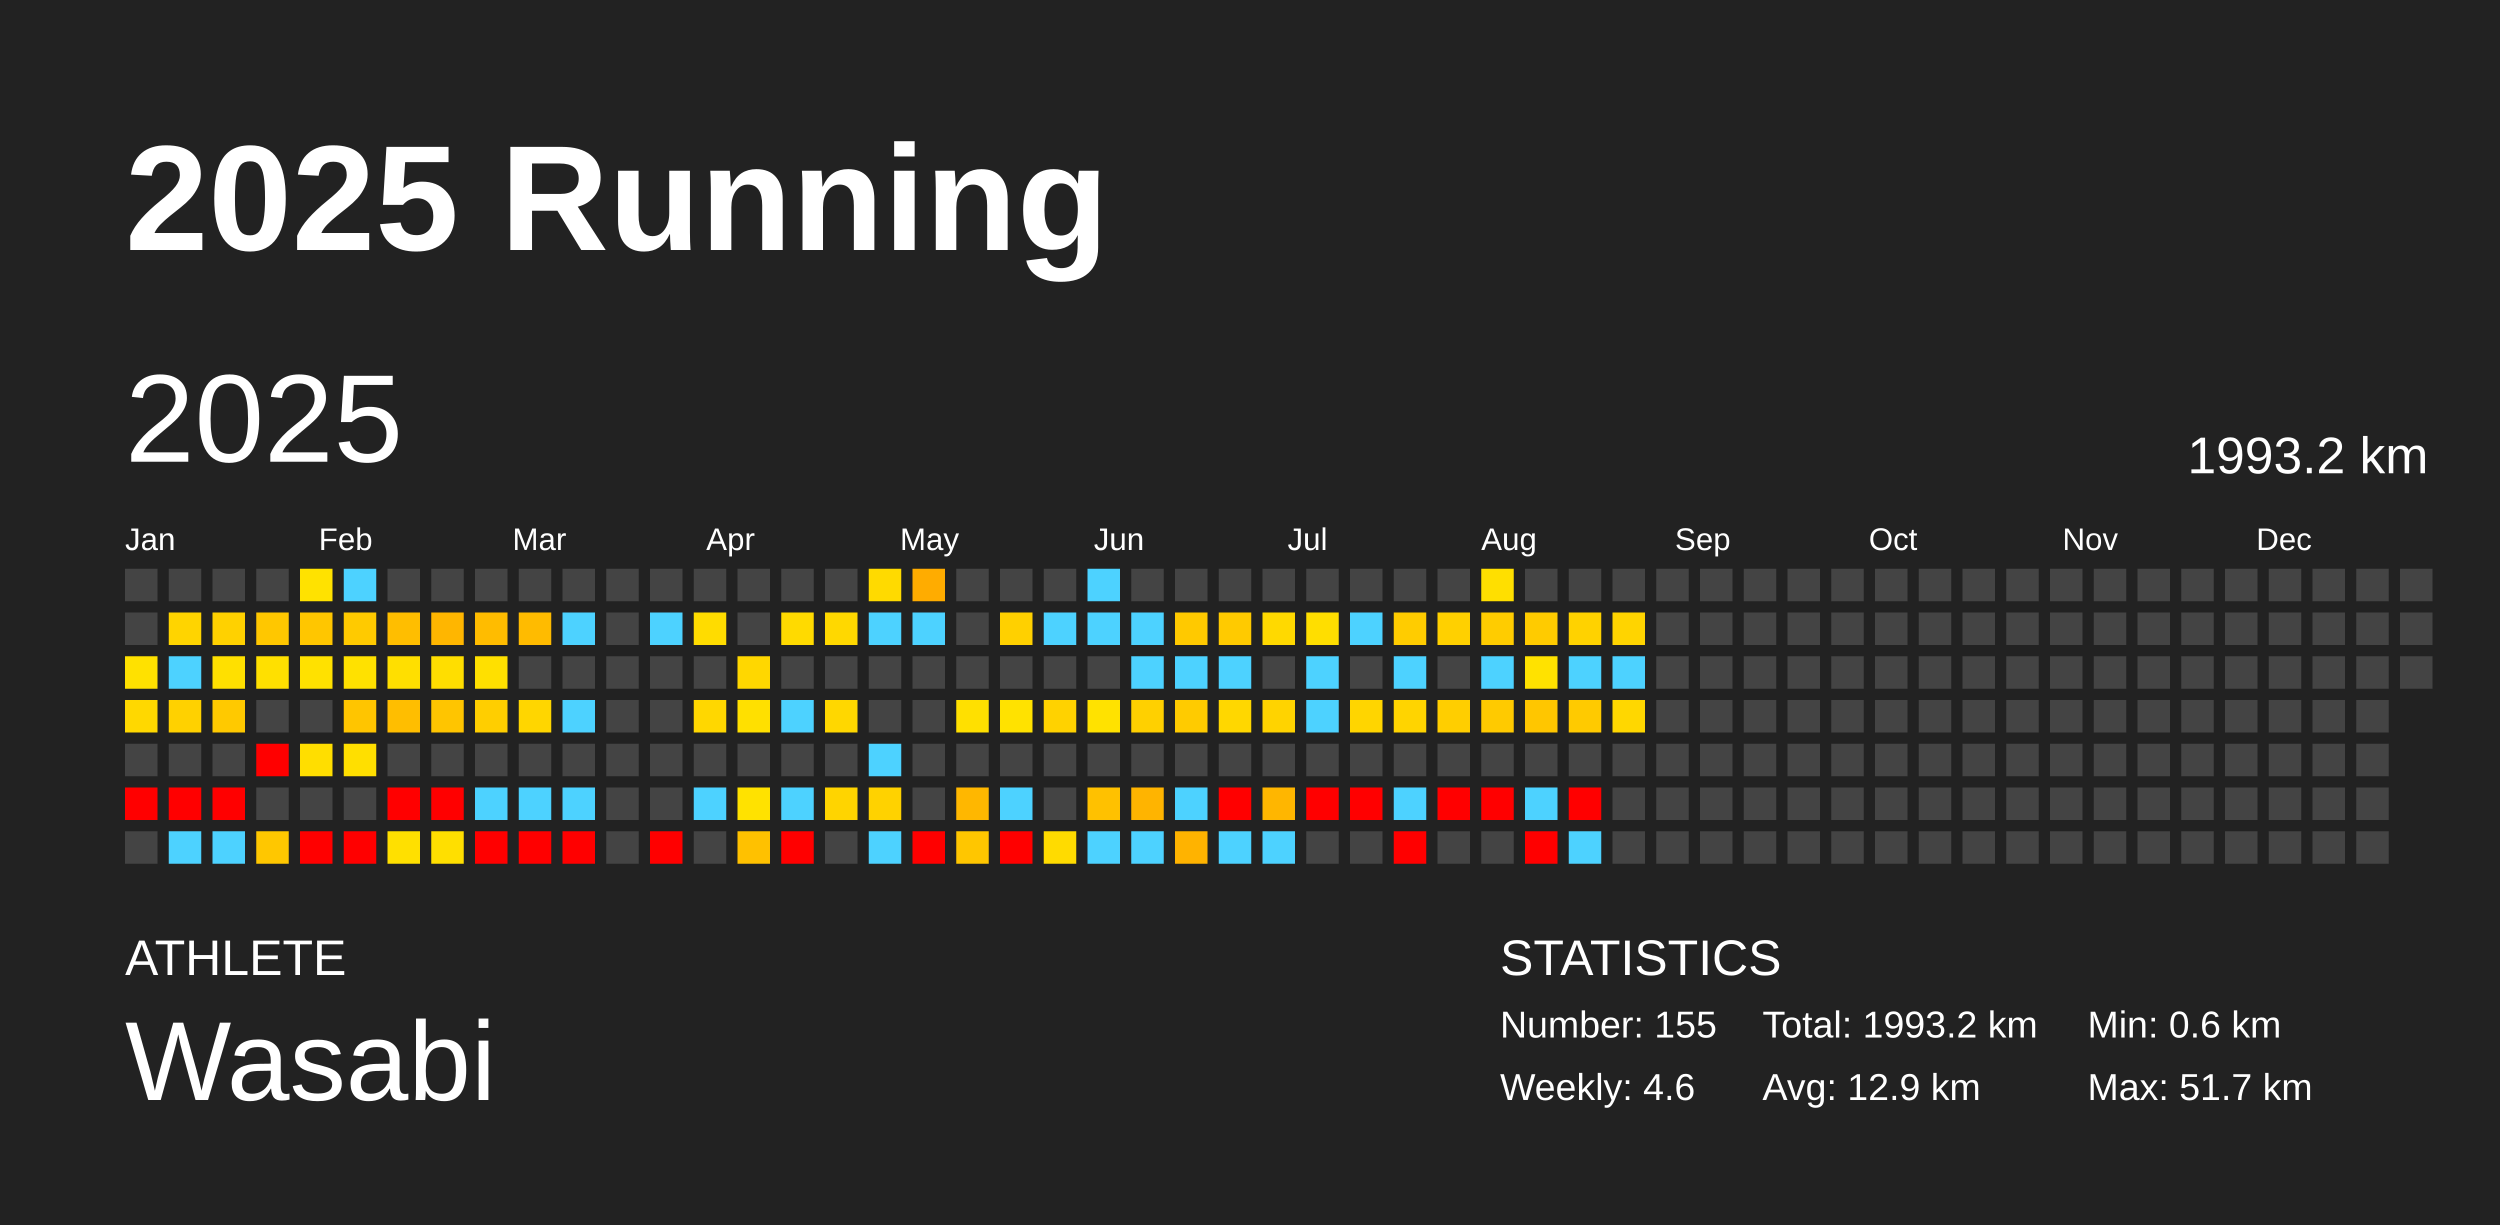
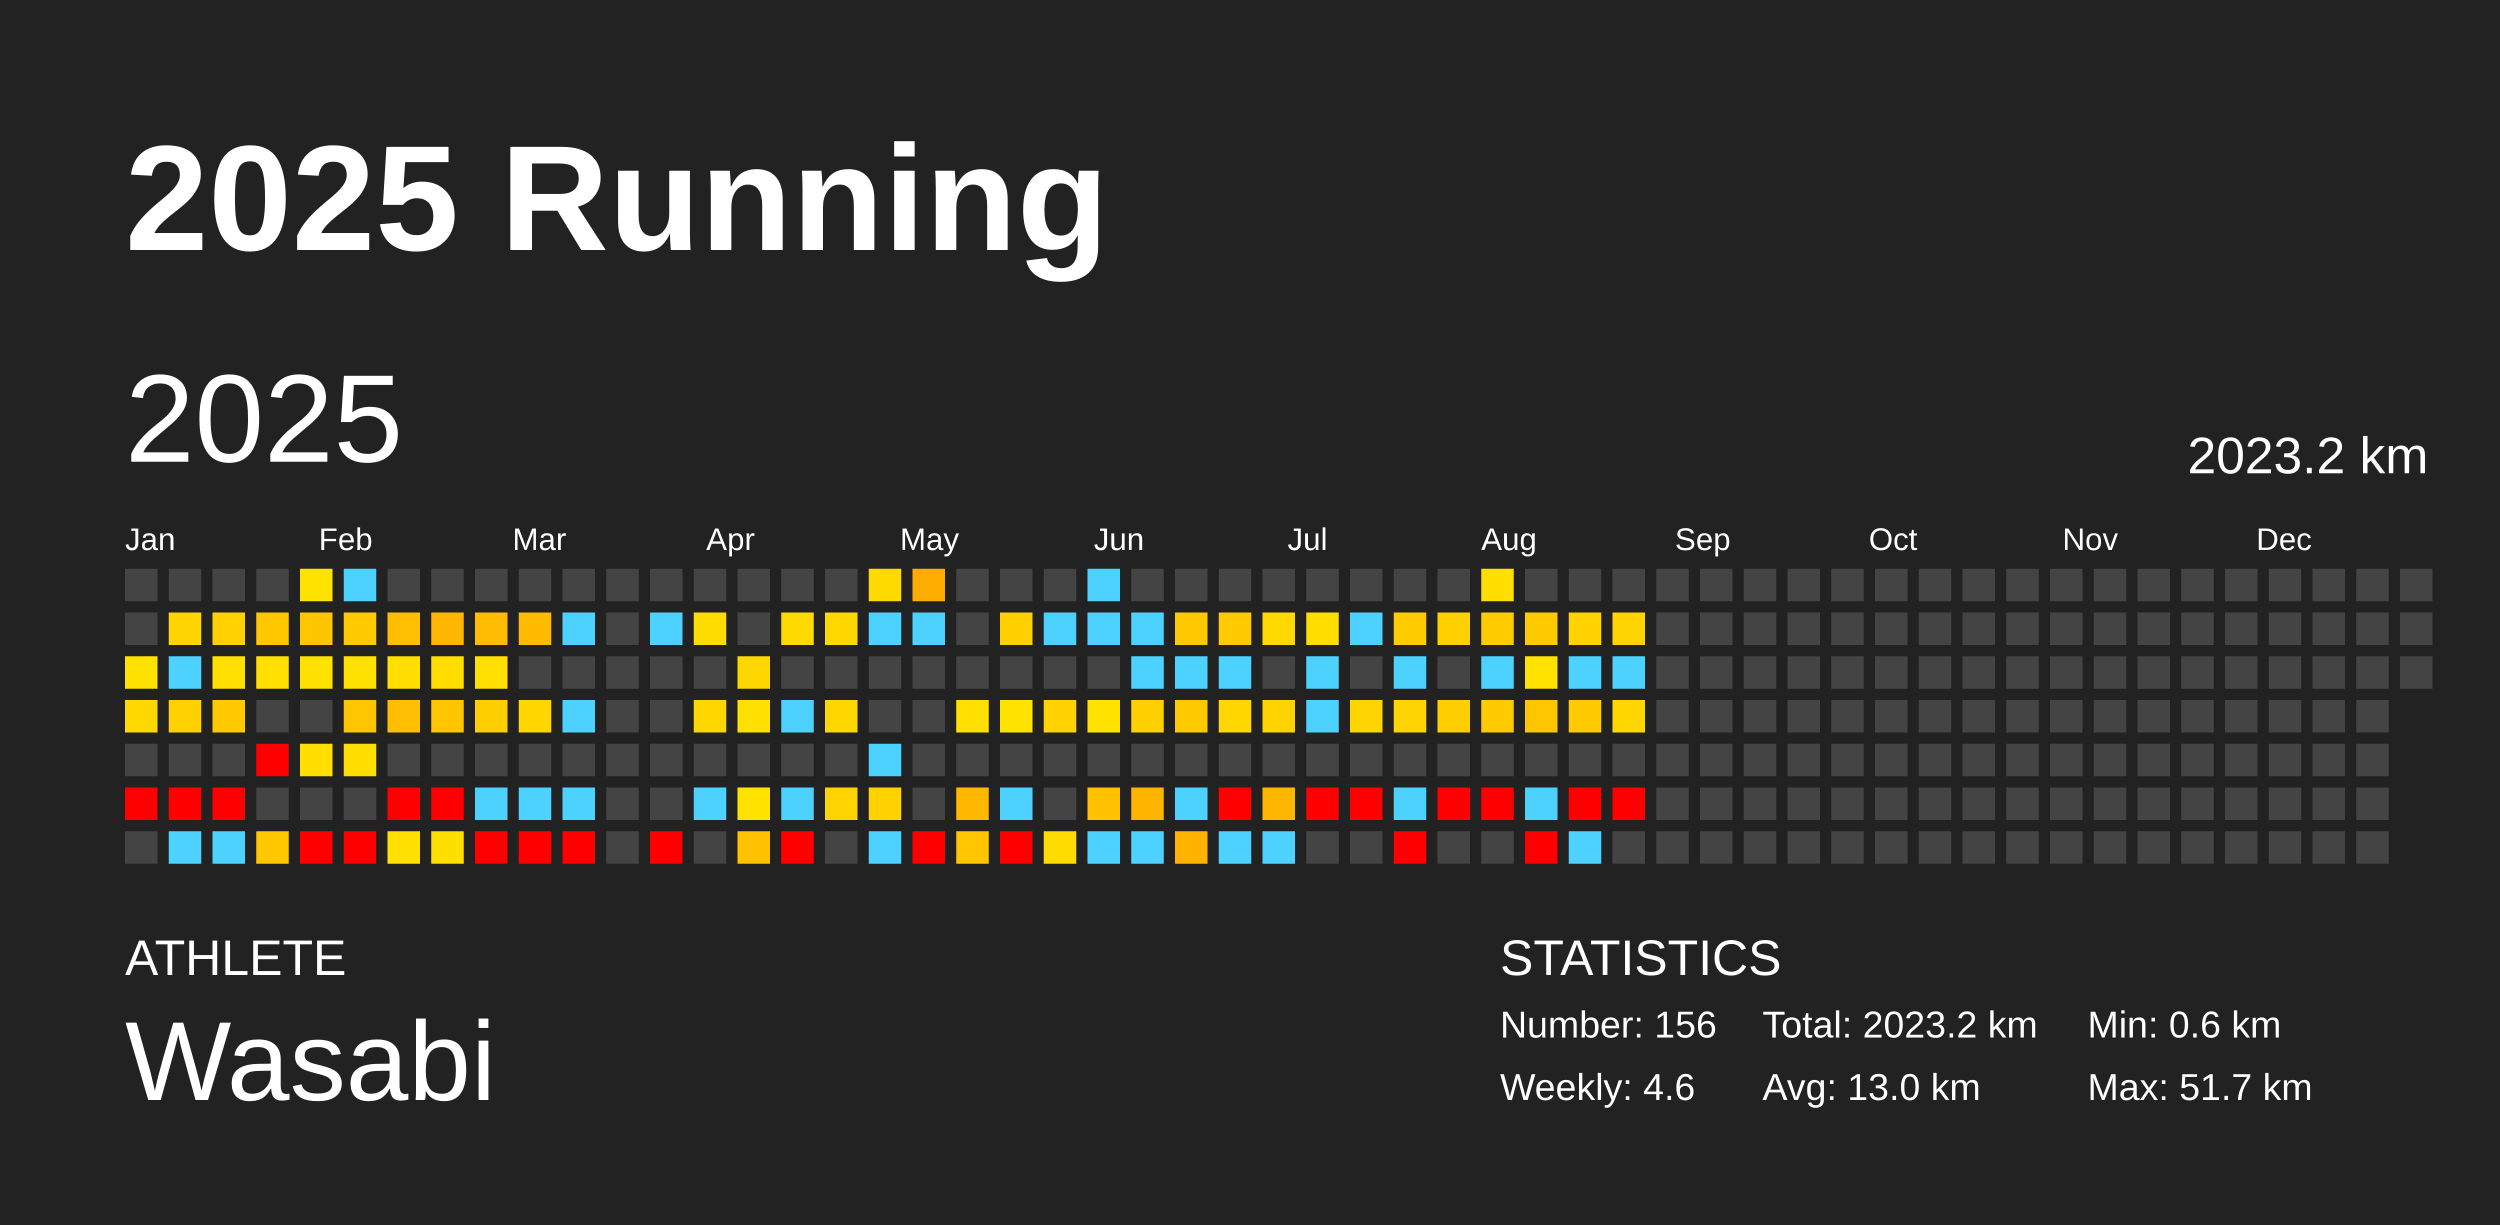
<svg xmlns="http://www.w3.org/2000/svg" baseProfile="full" height="98mm" version="1.1" viewBox="0,0,200,98" width="200mm">
  <defs />
  <rect fill="#222222" height="98" width="200" x="0" y="0" />
  <text fill="#FFFFFF" style="font-size:12px; font-family:Arial; font-weight:bold;" x="10" y="20">2025 Running</text>
  <text fill="#FFFFFF" style="font-size:4px; font-family:Arial" x="10" y="78">ATHLETE</text>
  <text fill="#FFFFFF" style="font-size:9px; font-family:Arial" x="10" y="88">Wasabi</text>
  <text fill="#FFFFFF" style="font-size:4px; font-family:Arial" x="120" y="78">STATISTICS</text>
-   <text fill="#FFFFFF" style="font-size:3px; font-family:Arial" x="120" y="83">Number: 155</text>
+   <text fill="#FFFFFF" style="font-size:3px; font-family:Arial" x="120" y="83">Number: 156</text>
  <text fill="#FFFFFF" style="font-size:3px; font-family:Arial" x="120" y="88">Weekly: 4.6</text>
-   <text fill="#FFFFFF" style="font-size:3px; font-family:Arial" x="141" y="83">Total: 1993.2 km</text>
-   <text fill="#FFFFFF" style="font-size:3px; font-family:Arial" x="141" y="88">Avg: 12.9 km</text>
+   <text fill="#FFFFFF" style="font-size:3px; font-family:Arial" x="141" y="83">Total: 2023.2 km</text>
+   <text fill="#FFFFFF" style="font-size:3px; font-family:Arial" x="141" y="88">Avg: 13.0 km</text>
  <text fill="#FFFFFF" style="font-size:3px; font-family:Arial" x="167" y="83">Min: 0.6 km</text>
  <text fill="#FFFFFF" style="font-size:3px; font-family:Arial" x="167" y="88">Max: 51.7 km</text>
  <text dominant-baseline="hanging" fill="#FFFFFF" style="font-size:10.0px; font-family:Arial;" x="10" y="30">2025</text>
-   <text dominant-baseline="hanging" fill="#FFFFFF" style="font-size:4.125px; font-family:Arial;" x="175" y="35">1993.2 km</text>
+   <text dominant-baseline="hanging" fill="#FFFFFF" style="font-size:4.125px; font-family:Arial;" x="175" y="35">2023.2 km</text>
  <text fill="#FFFFFF" style="font-size:2.5px; font-family:Arial" x="10.0" y="44">Jan</text>
  <text fill="#FFFFFF" style="font-size:2.5px; font-family:Arial" x="25.5" y="44">Feb</text>
  <text fill="#FFFFFF" style="font-size:2.5px; font-family:Arial" x="41.0" y="44">Mar</text>
  <text fill="#FFFFFF" style="font-size:2.5px; font-family:Arial" x="56.5" y="44">Apr</text>
  <text fill="#FFFFFF" style="font-size:2.5px; font-family:Arial" x="72.0" y="44">May</text>
  <text fill="#FFFFFF" style="font-size:2.5px; font-family:Arial" x="87.5" y="44">Jun</text>
  <text fill="#FFFFFF" style="font-size:2.5px; font-family:Arial" x="103.0" y="44">Jul</text>
  <text fill="#FFFFFF" style="font-size:2.5px; font-family:Arial" x="118.5" y="44">Aug</text>
  <text fill="#FFFFFF" style="font-size:2.5px; font-family:Arial" x="134.0" y="44">Sep</text>
  <text fill="#FFFFFF" style="font-size:2.5px; font-family:Arial" x="149.5" y="44">Oct</text>
  <text fill="#FFFFFF" style="font-size:2.5px; font-family:Arial" x="165.0" y="44">Nov</text>
  <text fill="#FFFFFF" style="font-size:2.5px; font-family:Arial" x="180.5" y="44">Dec</text>
  <rect fill="#444444" height="2.6" width="2.6" x="10.0" y="45.5" />
  <rect fill="#444444" height="2.6" width="2.6" x="10.0" y="49.0" />
  <rect fill="#ffe100" height="2.6" width="2.6" x="10.0" y="52.5" />
  <rect fill="#ffd800" height="2.6" width="2.6" x="10.0" y="56.0" />
  <rect fill="#444444" height="2.6" width="2.6" x="10.0" y="59.5" />
  <rect fill="red" height="2.6" width="2.6" x="10.0" y="63.0" />
  <rect fill="#444444" height="2.6" width="2.6" x="10.0" y="66.5" />
  <rect fill="#444444" height="2.6" width="2.6" x="13.5" y="45.5" />
  <rect fill="#ffd400" height="2.6" width="2.6" x="13.5" y="49.0" />
  <rect fill="#4dd2ff" height="2.6" width="2.6" x="13.5" y="52.5" />
  <rect fill="#ffd100" height="2.6" width="2.6" x="13.5" y="56.0" />
  <rect fill="#444444" height="2.6" width="2.6" x="13.5" y="59.5" />
  <rect fill="red" height="2.6" width="2.6" x="13.5" y="63.0" />
  <rect fill="#4dd2ff" height="2.6" width="2.6" x="13.5" y="66.5" />
  <rect fill="#444444" height="2.6" width="2.6" x="17.0" y="45.5" />
  <rect fill="#ffd100" height="2.6" width="2.6" x="17.0" y="49.0" />
  <rect fill="#ffe000" height="2.6" width="2.6" x="17.0" y="52.5" />
  <rect fill="#ffc900" height="2.6" width="2.6" x="17.0" y="56.0" />
  <rect fill="#444444" height="2.6" width="2.6" x="17.0" y="59.5" />
  <rect fill="red" height="2.6" width="2.6" x="17.0" y="63.0" />
  <rect fill="#4dd2ff" height="2.6" width="2.6" x="17.0" y="66.5" />
  <rect fill="#444444" height="2.6" width="2.6" x="20.5" y="45.5" />
  <rect fill="#ffc700" height="2.6" width="2.6" x="20.5" y="49.0" />
  <rect fill="#ffe000" height="2.6" width="2.6" x="20.5" y="52.5" />
  <rect fill="#444444" height="2.6" width="2.6" x="20.5" y="56.0" />
  <rect fill="red" height="2.6" width="2.6" x="20.5" y="59.5" />
  <rect fill="#444444" height="2.6" width="2.6" x="20.5" y="63.0" />
  <rect fill="#ffc700" height="2.6" width="2.6" x="20.5" y="66.5" />
  <rect fill="#ffe200" height="2.6" width="2.6" x="24.0" y="45.5" />
  <rect fill="#ffc600" height="2.6" width="2.6" x="24.0" y="49.0" />
  <rect fill="#ffe100" height="2.6" width="2.6" x="24.0" y="52.5" />
  <rect fill="#444444" height="2.6" width="2.6" x="24.0" y="56.0" />
  <rect fill="#ffde00" height="2.6" width="2.6" x="24.0" y="59.5" />
  <rect fill="#444444" height="2.6" width="2.6" x="24.0" y="63.0" />
  <rect fill="red" height="2.6" width="2.6" x="24.0" y="66.5" />
  <rect fill="#4dd2ff" height="2.6" width="2.6" x="27.5" y="45.5" />
  <rect fill="#ffca00" height="2.6" width="2.6" x="27.5" y="49.0" />
  <rect fill="#ffe100" height="2.6" width="2.6" x="27.5" y="52.5" />
  <rect fill="#ffc500" height="2.6" width="2.6" x="27.5" y="56.0" />
  <rect fill="#ffdf00" height="2.6" width="2.6" x="27.5" y="59.5" />
  <rect fill="#444444" height="2.6" width="2.6" x="27.5" y="63.0" />
  <rect fill="red" height="2.6" width="2.6" x="27.5" y="66.5" />
  <rect fill="#444444" height="2.6" width="2.6" x="31.0" y="45.5" />
  <rect fill="#ffbe00" height="2.6" width="2.6" x="31.0" y="49.0" />
  <rect fill="#ffdf00" height="2.6" width="2.6" x="31.0" y="52.5" />
  <rect fill="#ffbe00" height="2.6" width="2.6" x="31.0" y="56.0" />
  <rect fill="#444444" height="2.6" width="2.6" x="31.0" y="59.5" />
  <rect fill="red" height="2.6" width="2.6" x="31.0" y="63.0" />
  <rect fill="#ffe000" height="2.6" width="2.6" x="31.0" y="66.5" />
  <rect fill="#444444" height="2.6" width="2.6" x="34.5" y="45.5" />
  <rect fill="#ffb600" height="2.6" width="2.6" x="34.5" y="49.0" />
  <rect fill="#ffde00" height="2.6" width="2.6" x="34.5" y="52.5" />
  <rect fill="#ffc500" height="2.6" width="2.6" x="34.5" y="56.0" />
  <rect fill="#444444" height="2.6" width="2.6" x="34.5" y="59.5" />
  <rect fill="red" height="2.6" width="2.6" x="34.5" y="63.0" />
  <rect fill="#ffdf00" height="2.6" width="2.6" x="34.5" y="66.5" />
  <rect fill="#444444" height="2.6" width="2.6" x="38.0" y="45.5" />
  <rect fill="#ffbc00" height="2.6" width="2.6" x="38.0" y="49.0" />
  <rect fill="#ffe000" height="2.6" width="2.6" x="38.0" y="52.5" />
  <rect fill="#ffce00" height="2.6" width="2.6" x="38.0" y="56.0" />
  <rect fill="#444444" height="2.6" width="2.6" x="38.0" y="59.5" />
  <rect fill="#4dd2ff" height="2.6" width="2.6" x="38.0" y="63.0" />
  <rect fill="red" height="2.6" width="2.6" x="38.0" y="66.5" />
  <rect fill="#444444" height="2.6" width="2.6" x="41.5" y="45.5" />
  <rect fill="#ffbb00" height="2.6" width="2.6" x="41.5" y="49.0" />
  <rect fill="#444444" height="2.6" width="2.6" x="41.5" y="52.5" />
  <rect fill="#ffd600" height="2.6" width="2.6" x="41.5" y="56.0" />
  <rect fill="#444444" height="2.6" width="2.6" x="41.5" y="59.5" />
  <rect fill="#4dd2ff" height="2.6" width="2.6" x="41.5" y="63.0" />
  <rect fill="red" height="2.6" width="2.6" x="41.5" y="66.5" />
  <rect fill="#444444" height="2.6" width="2.6" x="45.0" y="45.5" />
  <rect fill="#4dd2ff" height="2.6" width="2.6" x="45.0" y="49.0" />
  <rect fill="#444444" height="2.6" width="2.6" x="45.0" y="52.5" />
  <rect fill="#4dd2ff" height="2.6" width="2.6" x="45.0" y="56.0" />
  <rect fill="#444444" height="2.6" width="2.6" x="45.0" y="59.5" />
  <rect fill="#4dd2ff" height="2.6" width="2.6" x="45.0" y="63.0" />
  <rect fill="red" height="2.6" width="2.6" x="45.0" y="66.5" />
  <rect fill="#444444" height="2.6" width="2.6" x="48.5" y="45.5" />
  <rect fill="#444444" height="2.6" width="2.6" x="48.5" y="49.0" />
  <rect fill="#444444" height="2.6" width="2.6" x="48.5" y="52.5" />
  <rect fill="#444444" height="2.6" width="2.6" x="48.5" y="56.0" />
  <rect fill="#444444" height="2.6" width="2.6" x="48.5" y="59.5" />
  <rect fill="#444444" height="2.6" width="2.6" x="48.5" y="63.0" />
  <rect fill="#444444" height="2.6" width="2.6" x="48.5" y="66.5" />
  <rect fill="#444444" height="2.6" width="2.6" x="52.0" y="45.5" />
  <rect fill="#4dd2ff" height="2.6" width="2.6" x="52.0" y="49.0" />
  <rect fill="#444444" height="2.6" width="2.6" x="52.0" y="52.5" />
  <rect fill="#444444" height="2.6" width="2.6" x="52.0" y="56.0" />
  <rect fill="#444444" height="2.6" width="2.6" x="52.0" y="59.5" />
  <rect fill="#444444" height="2.6" width="2.6" x="52.0" y="63.0" />
  <rect fill="red" height="2.6" width="2.6" x="52.0" y="66.5" />
  <rect fill="#444444" height="2.6" width="2.6" x="55.5" y="45.5" />
  <rect fill="#ffdc00" height="2.6" width="2.6" x="55.5" y="49.0" />
  <rect fill="#444444" height="2.6" width="2.6" x="55.5" y="52.5" />
  <rect fill="#ffd700" height="2.6" width="2.6" x="55.5" y="56.0" />
  <rect fill="#444444" height="2.6" width="2.6" x="55.5" y="59.5" />
  <rect fill="#4dd2ff" height="2.6" width="2.6" x="55.5" y="63.0" />
  <rect fill="#444444" height="2.6" width="2.6" x="55.5" y="66.5" />
  <rect fill="#444444" height="2.6" width="2.6" x="59.0" y="45.5" />
  <rect fill="#444444" height="2.6" width="2.6" x="59.0" y="49.0" />
  <rect fill="#ffd700" height="2.6" width="2.6" x="59.0" y="52.5" />
  <rect fill="#ffe000" height="2.6" width="2.6" x="59.0" y="56.0" />
  <rect fill="#444444" height="2.6" width="2.6" x="59.0" y="59.5" />
  <rect fill="#ffe200" height="2.6" width="2.6" x="59.0" y="63.0" />
  <rect fill="#ffc100" height="2.6" width="2.6" x="59.0" y="66.5" />
  <rect fill="#444444" height="2.6" width="2.6" x="62.5" y="45.5" />
  <rect fill="#ffda00" height="2.6" width="2.6" x="62.5" y="49.0" />
  <rect fill="#444444" height="2.6" width="2.6" x="62.5" y="52.5" />
  <rect fill="#4dd2ff" height="2.6" width="2.6" x="62.5" y="56.0" />
  <rect fill="#444444" height="2.6" width="2.6" x="62.5" y="59.5" />
  <rect fill="#4dd2ff" height="2.6" width="2.6" x="62.5" y="63.0" />
  <rect fill="red" height="2.6" width="2.6" x="62.5" y="66.5" />
  <rect fill="#444444" height="2.6" width="2.6" x="66.0" y="45.5" />
  <rect fill="#ffd800" height="2.6" width="2.6" x="66.0" y="49.0" />
  <rect fill="#444444" height="2.6" width="2.6" x="66.0" y="52.5" />
  <rect fill="#ffd700" height="2.6" width="2.6" x="66.0" y="56.0" />
  <rect fill="#444444" height="2.6" width="2.6" x="66.0" y="59.5" />
  <rect fill="#ffd400" height="2.6" width="2.6" x="66.0" y="63.0" />
  <rect fill="#444444" height="2.6" width="2.6" x="66.0" y="66.5" />
  <rect fill="#ffda00" height="2.6" width="2.6" x="69.5" y="45.5" />
  <rect fill="#4dd2ff" height="2.6" width="2.6" x="69.5" y="49.0" />
  <rect fill="#444444" height="2.6" width="2.6" x="69.5" y="52.5" />
  <rect fill="#444444" height="2.6" width="2.6" x="69.5" y="56.0" />
  <rect fill="#4dd2ff" height="2.6" width="2.6" x="69.5" y="59.5" />
  <rect fill="#ffd200" height="2.6" width="2.6" x="69.5" y="63.0" />
  <rect fill="#4dd2ff" height="2.6" width="2.6" x="69.5" y="66.5" />
  <rect fill="#ffac00" height="2.6" width="2.6" x="73.0" y="45.5" />
  <rect fill="#4dd2ff" height="2.6" width="2.6" x="73.0" y="49.0" />
  <rect fill="#444444" height="2.6" width="2.6" x="73.0" y="52.5" />
  <rect fill="#444444" height="2.6" width="2.6" x="73.0" y="56.0" />
  <rect fill="#444444" height="2.6" width="2.6" x="73.0" y="59.5" />
  <rect fill="#444444" height="2.6" width="2.6" x="73.0" y="63.0" />
  <rect fill="red" height="2.6" width="2.6" x="73.0" y="66.5" />
  <rect fill="#444444" height="2.6" width="2.6" x="76.5" y="45.5" />
  <rect fill="#444444" height="2.6" width="2.6" x="76.5" y="49.0" />
  <rect fill="#444444" height="2.6" width="2.6" x="76.5" y="52.5" />
  <rect fill="#ffe000" height="2.6" width="2.6" x="76.5" y="56.0" />
  <rect fill="#444444" height="2.6" width="2.6" x="76.5" y="59.5" />
  <rect fill="#ffb700" height="2.6" width="2.6" x="76.5" y="63.0" />
  <rect fill="#ffc600" height="2.6" width="2.6" x="76.5" y="66.5" />
  <rect fill="#444444" height="2.6" width="2.6" x="80.0" y="45.5" />
  <rect fill="#ffd000" height="2.6" width="2.6" x="80.0" y="49.0" />
  <rect fill="#444444" height="2.6" width="2.6" x="80.0" y="52.5" />
  <rect fill="#ffe200" height="2.6" width="2.6" x="80.0" y="56.0" />
  <rect fill="#444444" height="2.6" width="2.6" x="80.0" y="59.5" />
  <rect fill="#4dd2ff" height="2.6" width="2.6" x="80.0" y="63.0" />
  <rect fill="red" height="2.6" width="2.6" x="80.0" y="66.5" />
  <rect fill="#444444" height="2.6" width="2.6" x="83.5" y="45.5" />
  <rect fill="#4dd2ff" height="2.6" width="2.6" x="83.5" y="49.0" />
  <rect fill="#444444" height="2.6" width="2.6" x="83.5" y="52.5" />
  <rect fill="#ffd200" height="2.6" width="2.6" x="83.5" y="56.0" />
  <rect fill="#444444" height="2.6" width="2.6" x="83.5" y="59.5" />
  <rect fill="#444444" height="2.6" width="2.6" x="83.5" y="63.0" />
  <rect fill="#ffdb00" height="2.6" width="2.6" x="83.5" y="66.5" />
  <rect fill="#4dd2ff" height="2.6" width="2.6" x="87.0" y="45.5" />
  <rect fill="#4dd2ff" height="2.6" width="2.6" x="87.0" y="49.0" />
  <rect fill="#444444" height="2.6" width="2.6" x="87.0" y="52.5" />
  <rect fill="#ffe200" height="2.6" width="2.6" x="87.0" y="56.0" />
  <rect fill="#444444" height="2.6" width="2.6" x="87.0" y="59.5" />
  <rect fill="#ffc100" height="2.6" width="2.6" x="87.0" y="63.0" />
  <rect fill="#4dd2ff" height="2.6" width="2.6" x="87.0" y="66.5" />
  <rect fill="#444444" height="2.6" width="2.6" x="90.5" y="45.5" />
  <rect fill="#4dd2ff" height="2.6" width="2.6" x="90.5" y="49.0" />
  <rect fill="#4dd2ff" height="2.6" width="2.6" x="90.5" y="52.5" />
  <rect fill="#ffd000" height="2.6" width="2.6" x="90.5" y="56.0" />
  <rect fill="#444444" height="2.6" width="2.6" x="90.5" y="59.5" />
  <rect fill="#ffb400" height="2.6" width="2.6" x="90.5" y="63.0" />
  <rect fill="#4dd2ff" height="2.6" width="2.6" x="90.5" y="66.5" />
  <rect fill="#444444" height="2.6" width="2.6" x="94.0" y="45.5" />
  <rect fill="#ffc900" height="2.6" width="2.6" x="94.0" y="49.0" />
  <rect fill="#4dd2ff" height="2.6" width="2.6" x="94.0" y="52.5" />
  <rect fill="#ffcb00" height="2.6" width="2.6" x="94.0" y="56.0" />
  <rect fill="#444444" height="2.6" width="2.6" x="94.0" y="59.5" />
  <rect fill="#4dd2ff" height="2.6" width="2.6" x="94.0" y="63.0" />
  <rect fill="#ffb300" height="2.6" width="2.6" x="94.0" y="66.5" />
  <rect fill="#444444" height="2.6" width="2.6" x="97.5" y="45.5" />
  <rect fill="#ffca00" height="2.6" width="2.6" x="97.5" y="49.0" />
  <rect fill="#4dd2ff" height="2.6" width="2.6" x="97.5" y="52.5" />
  <rect fill="#ffd700" height="2.6" width="2.6" x="97.5" y="56.0" />
  <rect fill="#444444" height="2.6" width="2.6" x="97.5" y="59.5" />
  <rect fill="red" height="2.6" width="2.6" x="97.5" y="63.0" />
  <rect fill="#4dd2ff" height="2.6" width="2.6" x="97.5" y="66.5" />
  <rect fill="#444444" height="2.6" width="2.6" x="101.0" y="45.5" />
  <rect fill="#ffd900" height="2.6" width="2.6" x="101.0" y="49.0" />
  <rect fill="#444444" height="2.6" width="2.6" x="101.0" y="52.5" />
  <rect fill="#ffd300" height="2.6" width="2.6" x="101.0" y="56.0" />
  <rect fill="#444444" height="2.6" width="2.6" x="101.0" y="59.5" />
  <rect fill="#ffb600" height="2.6" width="2.6" x="101.0" y="63.0" />
  <rect fill="#4dd2ff" height="2.6" width="2.6" x="101.0" y="66.5" />
  <rect fill="#444444" height="2.6" width="2.6" x="104.5" y="45.5" />
  <rect fill="#ffde00" height="2.6" width="2.6" x="104.5" y="49.0" />
  <rect fill="#4dd2ff" height="2.6" width="2.6" x="104.5" y="52.5" />
  <rect fill="#4dd2ff" height="2.6" width="2.6" x="104.5" y="56.0" />
  <rect fill="#444444" height="2.6" width="2.6" x="104.5" y="59.5" />
  <rect fill="red" height="2.6" width="2.6" x="104.5" y="63.0" />
  <rect fill="#444444" height="2.6" width="2.6" x="104.5" y="66.5" />
  <rect fill="#444444" height="2.6" width="2.6" x="108.0" y="45.5" />
  <rect fill="#4dd2ff" height="2.6" width="2.6" x="108.0" y="49.0" />
  <rect fill="#444444" height="2.6" width="2.6" x="108.0" y="52.5" />
  <rect fill="#ffd500" height="2.6" width="2.6" x="108.0" y="56.0" />
  <rect fill="#444444" height="2.6" width="2.6" x="108.0" y="59.5" />
  <rect fill="red" height="2.6" width="2.6" x="108.0" y="63.0" />
  <rect fill="#444444" height="2.6" width="2.6" x="108.0" y="66.5" />
  <rect fill="#444444" height="2.6" width="2.6" x="111.5" y="45.5" />
  <rect fill="#ffcc00" height="2.6" width="2.6" x="111.5" y="49.0" />
  <rect fill="#4dd2ff" height="2.6" width="2.6" x="111.5" y="52.5" />
  <rect fill="#ffd400" height="2.6" width="2.6" x="111.5" y="56.0" />
  <rect fill="#444444" height="2.6" width="2.6" x="111.5" y="59.5" />
  <rect fill="#4dd2ff" height="2.6" width="2.6" x="111.5" y="63.0" />
  <rect fill="red" height="2.6" width="2.6" x="111.5" y="66.5" />
  <rect fill="#444444" height="2.6" width="2.6" x="115.0" y="45.5" />
  <rect fill="#ffd000" height="2.6" width="2.6" x="115.0" y="49.0" />
  <rect fill="#444444" height="2.6" width="2.6" x="115.0" y="52.5" />
  <rect fill="#ffce00" height="2.6" width="2.6" x="115.0" y="56.0" />
  <rect fill="#444444" height="2.6" width="2.6" x="115.0" y="59.5" />
  <rect fill="red" height="2.6" width="2.6" x="115.0" y="63.0" />
  <rect fill="#444444" height="2.6" width="2.6" x="115.0" y="66.5" />
  <rect fill="#ffdf00" height="2.6" width="2.6" x="118.5" y="45.5" />
  <rect fill="#ffcc00" height="2.6" width="2.6" x="118.5" y="49.0" />
  <rect fill="#4dd2ff" height="2.6" width="2.6" x="118.5" y="52.5" />
  <rect fill="#ffca00" height="2.6" width="2.6" x="118.5" y="56.0" />
  <rect fill="#444444" height="2.6" width="2.6" x="118.5" y="59.5" />
  <rect fill="red" height="2.6" width="2.6" x="118.5" y="63.0" />
  <rect fill="#444444" height="2.6" width="2.6" x="118.5" y="66.5" />
  <rect fill="#444444" height="2.6" width="2.6" x="122.0" y="45.5" />
  <rect fill="#ffcb00" height="2.6" width="2.6" x="122.0" y="49.0" />
  <rect fill="#ffe200" height="2.6" width="2.6" x="122.0" y="52.5" />
  <rect fill="#ffc600" height="2.6" width="2.6" x="122.0" y="56.0" />
  <rect fill="#444444" height="2.6" width="2.6" x="122.0" y="59.5" />
  <rect fill="#4dd2ff" height="2.6" width="2.6" x="122.0" y="63.0" />
  <rect fill="red" height="2.6" width="2.6" x="122.0" y="66.5" />
  <rect fill="#444444" height="2.6" width="2.6" x="125.5" y="45.5" />
  <rect fill="#ffd200" height="2.6" width="2.6" x="125.5" y="49.0" />
  <rect fill="#4dd2ff" height="2.6" width="2.6" x="125.5" y="52.5" />
  <rect fill="#ffca00" height="2.6" width="2.6" x="125.5" y="56.0" />
  <rect fill="#444444" height="2.6" width="2.6" x="125.5" y="59.5" />
  <rect fill="red" height="2.6" width="2.6" x="125.5" y="63.0" />
  <rect fill="#4dd2ff" height="2.6" width="2.6" x="125.5" y="66.5" />
  <rect fill="#444444" height="2.6" width="2.6" x="129.0" y="45.5" />
  <rect fill="#ffd400" height="2.6" width="2.6" x="129.0" y="49.0" />
  <rect fill="#4dd2ff" height="2.6" width="2.6" x="129.0" y="52.5" />
  <rect fill="#ffd700" height="2.6" width="2.6" x="129.0" y="56.0" />
  <rect fill="#444444" height="2.6" width="2.6" x="129.0" y="59.5" />
-   <rect fill="#444444" height="2.6" width="2.6" x="129.0" y="63.0" />
+   <rect fill="red" height="2.6" width="2.6" x="129.0" y="63.0" />
  <rect fill="#444444" height="2.6" width="2.6" x="129.0" y="66.5" />
  <rect fill="#444444" height="2.6" width="2.6" x="132.5" y="45.5" />
  <rect fill="#444444" height="2.6" width="2.6" x="132.5" y="49.0" />
  <rect fill="#444444" height="2.6" width="2.6" x="132.5" y="52.5" />
  <rect fill="#444444" height="2.6" width="2.6" x="132.5" y="56.0" />
  <rect fill="#444444" height="2.6" width="2.6" x="132.5" y="59.5" />
  <rect fill="#444444" height="2.6" width="2.6" x="132.5" y="63.0" />
  <rect fill="#444444" height="2.6" width="2.6" x="132.5" y="66.5" />
  <rect fill="#444444" height="2.6" width="2.6" x="136.0" y="45.5" />
  <rect fill="#444444" height="2.6" width="2.6" x="136.0" y="49.0" />
  <rect fill="#444444" height="2.6" width="2.6" x="136.0" y="52.5" />
  <rect fill="#444444" height="2.6" width="2.6" x="136.0" y="56.0" />
  <rect fill="#444444" height="2.6" width="2.6" x="136.0" y="59.5" />
  <rect fill="#444444" height="2.6" width="2.6" x="136.0" y="63.0" />
  <rect fill="#444444" height="2.6" width="2.6" x="136.0" y="66.5" />
  <rect fill="#444444" height="2.6" width="2.6" x="139.5" y="45.5" />
  <rect fill="#444444" height="2.6" width="2.6" x="139.5" y="49.0" />
  <rect fill="#444444" height="2.6" width="2.6" x="139.5" y="52.5" />
  <rect fill="#444444" height="2.6" width="2.6" x="139.5" y="56.0" />
  <rect fill="#444444" height="2.6" width="2.6" x="139.5" y="59.5" />
  <rect fill="#444444" height="2.6" width="2.6" x="139.5" y="63.0" />
  <rect fill="#444444" height="2.6" width="2.6" x="139.5" y="66.5" />
  <rect fill="#444444" height="2.6" width="2.6" x="143.0" y="45.5" />
  <rect fill="#444444" height="2.6" width="2.6" x="143.0" y="49.0" />
  <rect fill="#444444" height="2.6" width="2.6" x="143.0" y="52.5" />
  <rect fill="#444444" height="2.6" width="2.6" x="143.0" y="56.0" />
  <rect fill="#444444" height="2.6" width="2.6" x="143.0" y="59.5" />
  <rect fill="#444444" height="2.6" width="2.6" x="143.0" y="63.0" />
  <rect fill="#444444" height="2.6" width="2.6" x="143.0" y="66.5" />
  <rect fill="#444444" height="2.6" width="2.6" x="146.5" y="45.5" />
  <rect fill="#444444" height="2.6" width="2.6" x="146.5" y="49.0" />
  <rect fill="#444444" height="2.6" width="2.6" x="146.5" y="52.5" />
  <rect fill="#444444" height="2.6" width="2.6" x="146.5" y="56.0" />
  <rect fill="#444444" height="2.6" width="2.6" x="146.5" y="59.5" />
  <rect fill="#444444" height="2.6" width="2.6" x="146.5" y="63.0" />
  <rect fill="#444444" height="2.6" width="2.6" x="146.5" y="66.5" />
  <rect fill="#444444" height="2.6" width="2.6" x="150.0" y="45.5" />
  <rect fill="#444444" height="2.6" width="2.6" x="150.0" y="49.0" />
  <rect fill="#444444" height="2.6" width="2.6" x="150.0" y="52.5" />
  <rect fill="#444444" height="2.6" width="2.6" x="150.0" y="56.0" />
  <rect fill="#444444" height="2.6" width="2.6" x="150.0" y="59.5" />
  <rect fill="#444444" height="2.6" width="2.6" x="150.0" y="63.0" />
  <rect fill="#444444" height="2.6" width="2.6" x="150.0" y="66.5" />
  <rect fill="#444444" height="2.6" width="2.6" x="153.5" y="45.5" />
  <rect fill="#444444" height="2.6" width="2.6" x="153.5" y="49.0" />
  <rect fill="#444444" height="2.6" width="2.6" x="153.5" y="52.5" />
  <rect fill="#444444" height="2.6" width="2.6" x="153.5" y="56.0" />
  <rect fill="#444444" height="2.6" width="2.6" x="153.5" y="59.5" />
  <rect fill="#444444" height="2.6" width="2.6" x="153.5" y="63.0" />
  <rect fill="#444444" height="2.6" width="2.6" x="153.5" y="66.5" />
  <rect fill="#444444" height="2.6" width="2.6" x="157.0" y="45.5" />
  <rect fill="#444444" height="2.6" width="2.6" x="157.0" y="49.0" />
  <rect fill="#444444" height="2.6" width="2.6" x="157.0" y="52.5" />
  <rect fill="#444444" height="2.6" width="2.6" x="157.0" y="56.0" />
  <rect fill="#444444" height="2.6" width="2.6" x="157.0" y="59.5" />
  <rect fill="#444444" height="2.6" width="2.6" x="157.0" y="63.0" />
  <rect fill="#444444" height="2.6" width="2.6" x="157.0" y="66.5" />
  <rect fill="#444444" height="2.6" width="2.6" x="160.5" y="45.5" />
  <rect fill="#444444" height="2.6" width="2.6" x="160.5" y="49.0" />
  <rect fill="#444444" height="2.6" width="2.6" x="160.5" y="52.5" />
  <rect fill="#444444" height="2.6" width="2.6" x="160.5" y="56.0" />
  <rect fill="#444444" height="2.6" width="2.6" x="160.5" y="59.5" />
  <rect fill="#444444" height="2.6" width="2.6" x="160.5" y="63.0" />
  <rect fill="#444444" height="2.6" width="2.6" x="160.5" y="66.5" />
  <rect fill="#444444" height="2.6" width="2.6" x="164.0" y="45.5" />
  <rect fill="#444444" height="2.6" width="2.6" x="164.0" y="49.0" />
  <rect fill="#444444" height="2.6" width="2.6" x="164.0" y="52.5" />
  <rect fill="#444444" height="2.6" width="2.6" x="164.0" y="56.0" />
  <rect fill="#444444" height="2.6" width="2.6" x="164.0" y="59.5" />
  <rect fill="#444444" height="2.6" width="2.6" x="164.0" y="63.0" />
  <rect fill="#444444" height="2.6" width="2.6" x="164.0" y="66.5" />
  <rect fill="#444444" height="2.6" width="2.6" x="167.5" y="45.5" />
  <rect fill="#444444" height="2.6" width="2.6" x="167.5" y="49.0" />
  <rect fill="#444444" height="2.6" width="2.6" x="167.5" y="52.5" />
  <rect fill="#444444" height="2.6" width="2.6" x="167.5" y="56.0" />
  <rect fill="#444444" height="2.6" width="2.6" x="167.5" y="59.5" />
  <rect fill="#444444" height="2.6" width="2.6" x="167.5" y="63.0" />
  <rect fill="#444444" height="2.6" width="2.6" x="167.5" y="66.5" />
  <rect fill="#444444" height="2.6" width="2.6" x="171.0" y="45.5" />
  <rect fill="#444444" height="2.6" width="2.6" x="171.0" y="49.0" />
  <rect fill="#444444" height="2.6" width="2.6" x="171.0" y="52.5" />
  <rect fill="#444444" height="2.6" width="2.6" x="171.0" y="56.0" />
  <rect fill="#444444" height="2.6" width="2.6" x="171.0" y="59.5" />
  <rect fill="#444444" height="2.6" width="2.6" x="171.0" y="63.0" />
  <rect fill="#444444" height="2.6" width="2.6" x="171.0" y="66.5" />
  <rect fill="#444444" height="2.6" width="2.6" x="174.5" y="45.5" />
  <rect fill="#444444" height="2.6" width="2.6" x="174.5" y="49.0" />
  <rect fill="#444444" height="2.6" width="2.6" x="174.5" y="52.5" />
  <rect fill="#444444" height="2.6" width="2.6" x="174.5" y="56.0" />
  <rect fill="#444444" height="2.6" width="2.6" x="174.5" y="59.5" />
  <rect fill="#444444" height="2.6" width="2.6" x="174.5" y="63.0" />
  <rect fill="#444444" height="2.6" width="2.6" x="174.5" y="66.5" />
  <rect fill="#444444" height="2.6" width="2.6" x="178.0" y="45.5" />
  <rect fill="#444444" height="2.6" width="2.6" x="178.0" y="49.0" />
  <rect fill="#444444" height="2.6" width="2.6" x="178.0" y="52.5" />
  <rect fill="#444444" height="2.6" width="2.6" x="178.0" y="56.0" />
  <rect fill="#444444" height="2.6" width="2.6" x="178.0" y="59.5" />
  <rect fill="#444444" height="2.6" width="2.6" x="178.0" y="63.0" />
  <rect fill="#444444" height="2.6" width="2.6" x="178.0" y="66.5" />
  <rect fill="#444444" height="2.6" width="2.6" x="181.5" y="45.5" />
  <rect fill="#444444" height="2.6" width="2.6" x="181.5" y="49.0" />
  <rect fill="#444444" height="2.6" width="2.6" x="181.5" y="52.5" />
  <rect fill="#444444" height="2.6" width="2.6" x="181.5" y="56.0" />
  <rect fill="#444444" height="2.6" width="2.6" x="181.5" y="59.5" />
  <rect fill="#444444" height="2.6" width="2.6" x="181.5" y="63.0" />
  <rect fill="#444444" height="2.6" width="2.6" x="181.5" y="66.5" />
  <rect fill="#444444" height="2.6" width="2.6" x="185.0" y="45.5" />
  <rect fill="#444444" height="2.6" width="2.6" x="185.0" y="49.0" />
  <rect fill="#444444" height="2.6" width="2.6" x="185.0" y="52.5" />
  <rect fill="#444444" height="2.6" width="2.6" x="185.0" y="56.0" />
  <rect fill="#444444" height="2.6" width="2.6" x="185.0" y="59.5" />
  <rect fill="#444444" height="2.6" width="2.6" x="185.0" y="63.0" />
  <rect fill="#444444" height="2.6" width="2.6" x="185.0" y="66.5" />
  <rect fill="#444444" height="2.6" width="2.6" x="188.5" y="45.5" />
  <rect fill="#444444" height="2.6" width="2.6" x="188.5" y="49.0" />
  <rect fill="#444444" height="2.6" width="2.6" x="188.5" y="52.5" />
  <rect fill="#444444" height="2.6" width="2.6" x="188.5" y="56.0" />
  <rect fill="#444444" height="2.6" width="2.6" x="188.5" y="59.5" />
  <rect fill="#444444" height="2.6" width="2.6" x="188.5" y="63.0" />
  <rect fill="#444444" height="2.6" width="2.6" x="188.5" y="66.5" />
  <rect fill="#444444" height="2.6" width="2.6" x="192.0" y="45.5" />
  <rect fill="#444444" height="2.6" width="2.6" x="192.0" y="49.0" />
  <rect fill="#444444" height="2.6" width="2.6" x="192.0" y="52.5" />
</svg>
